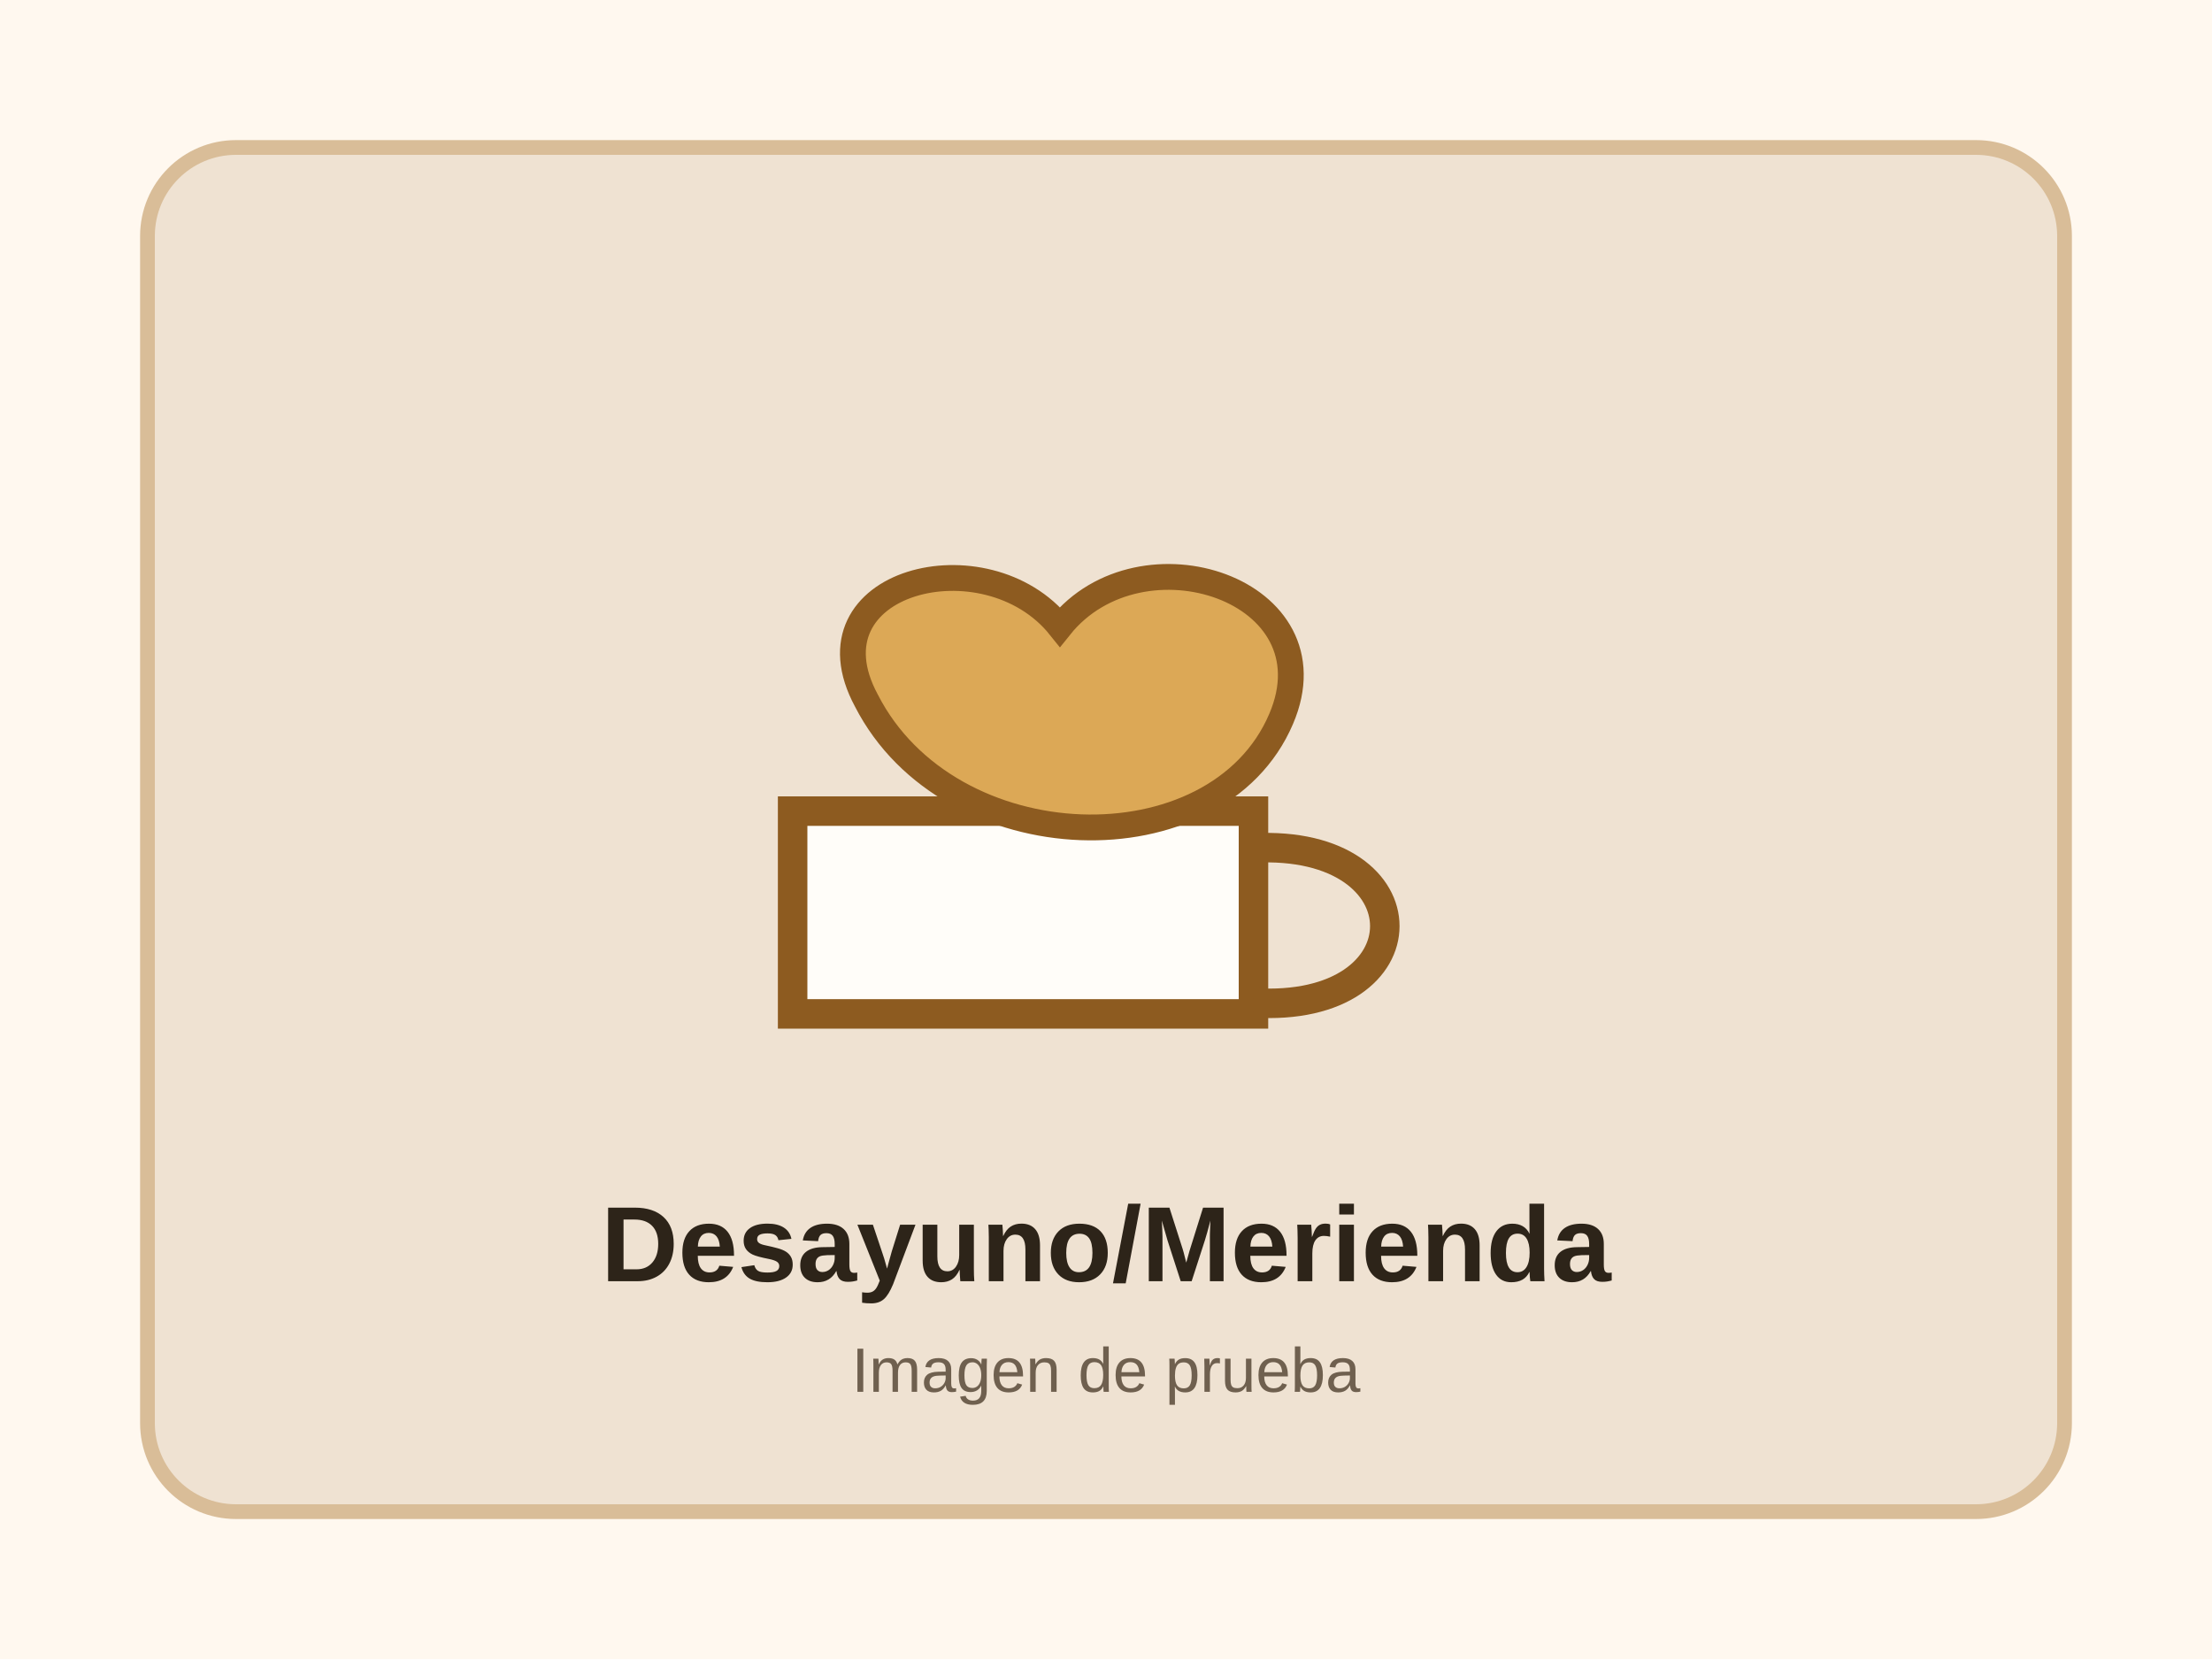
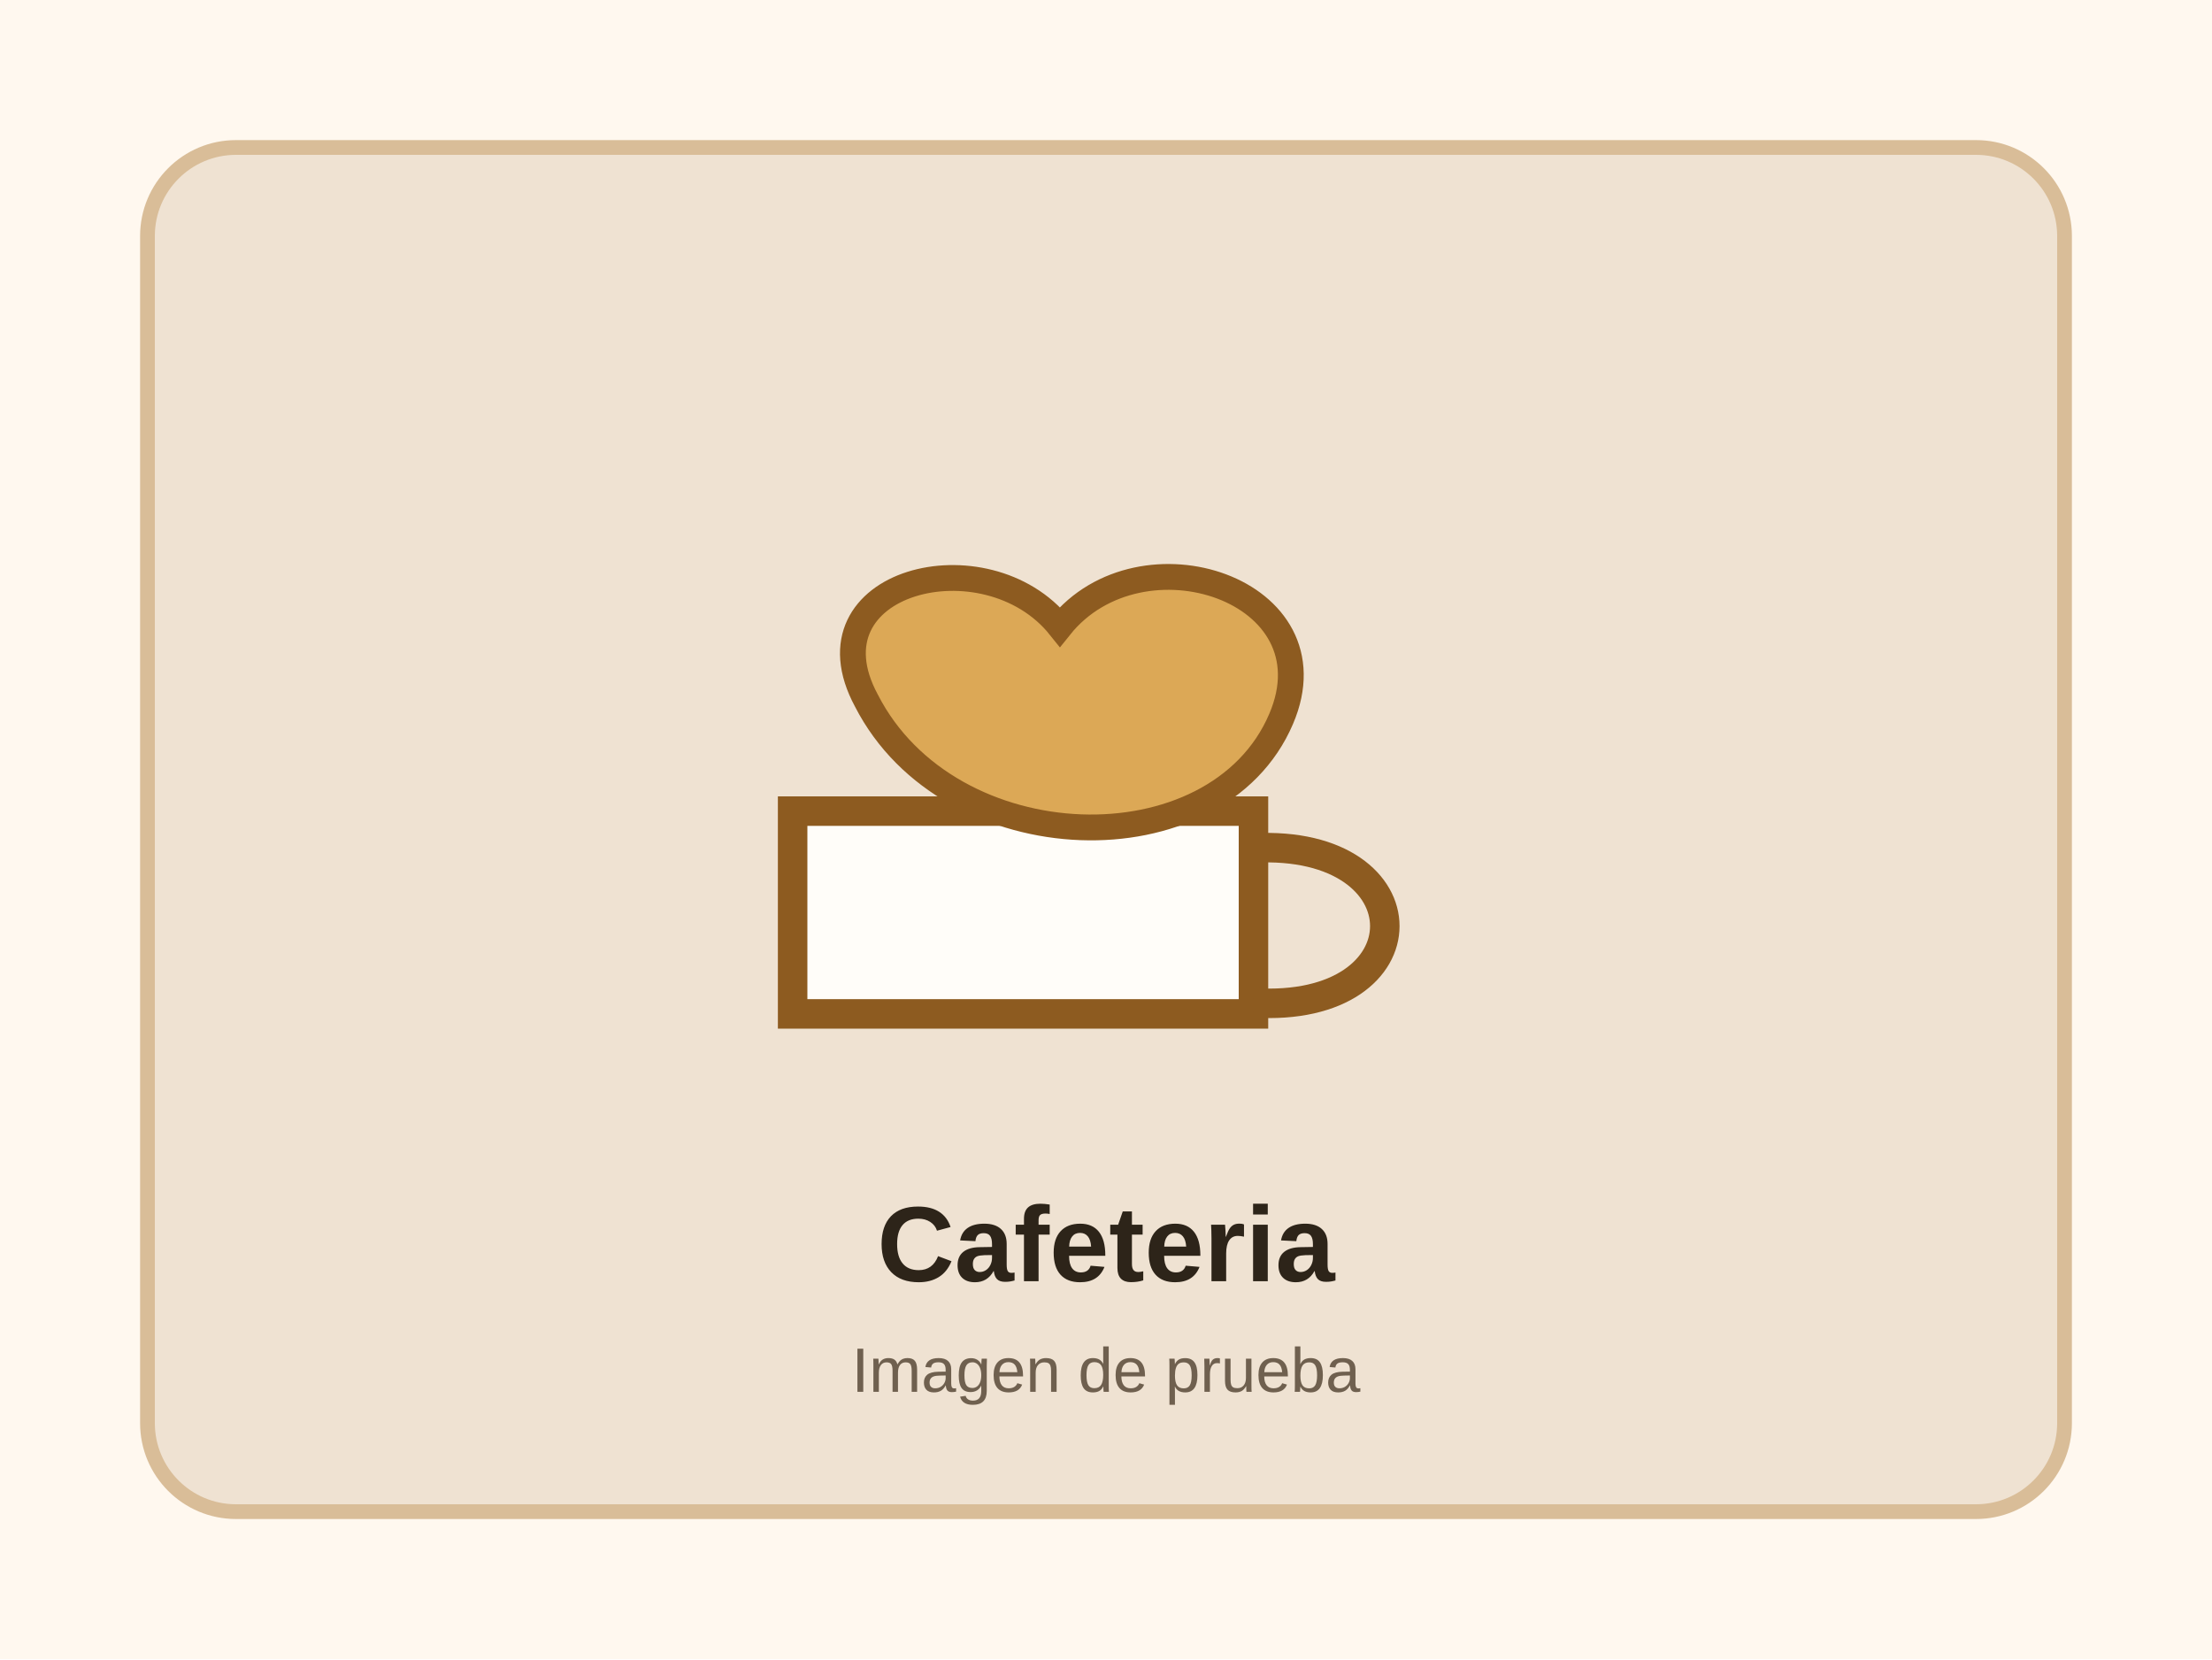
<svg xmlns="http://www.w3.org/2000/svg" width="1200" height="900" viewBox="0 0 1200 900" role="img" aria-labelledby="title desc">
  <rect width="1200" height="900" fill="#fff8ef" />
  <rect x="80" y="80" width="1040" height="740" rx="48" fill="#efe2d2" stroke="#d9bd98" stroke-width="8" />
  <path d="M430 440h250v110H430z" fill="#fffdf9" stroke="#8d5b20" stroke-width="16" />
  <path d="M680 460c95-5 95 90 0 84" fill="none" stroke="#8d5b20" stroke-width="16" />
  <path d="M470 380c-35-65 65-90 105-40 44-55 150-20 120 50-35 82-180 78-225-10z" fill="#dca856" stroke="#8d5b20" stroke-width="14" />
-   <text x="600" y="695" text-anchor="middle" fill="#2d2419" font-family="Trebuchet MS, Arial, sans-serif" font-size="58" font-weight="700">Desayuno/Merienda</text>
+   <text x="600" y="695" text-anchor="middle" fill="#2d2419" font-family="Trebuchet MS, Arial, sans-serif" font-size="58" font-weight="700">Cafeteria</text>
  <text x="600" y="755" text-anchor="middle" fill="#6f604f" font-family="Trebuchet MS, Arial, sans-serif" font-size="34">Imagen de prueba</text>
</svg>
